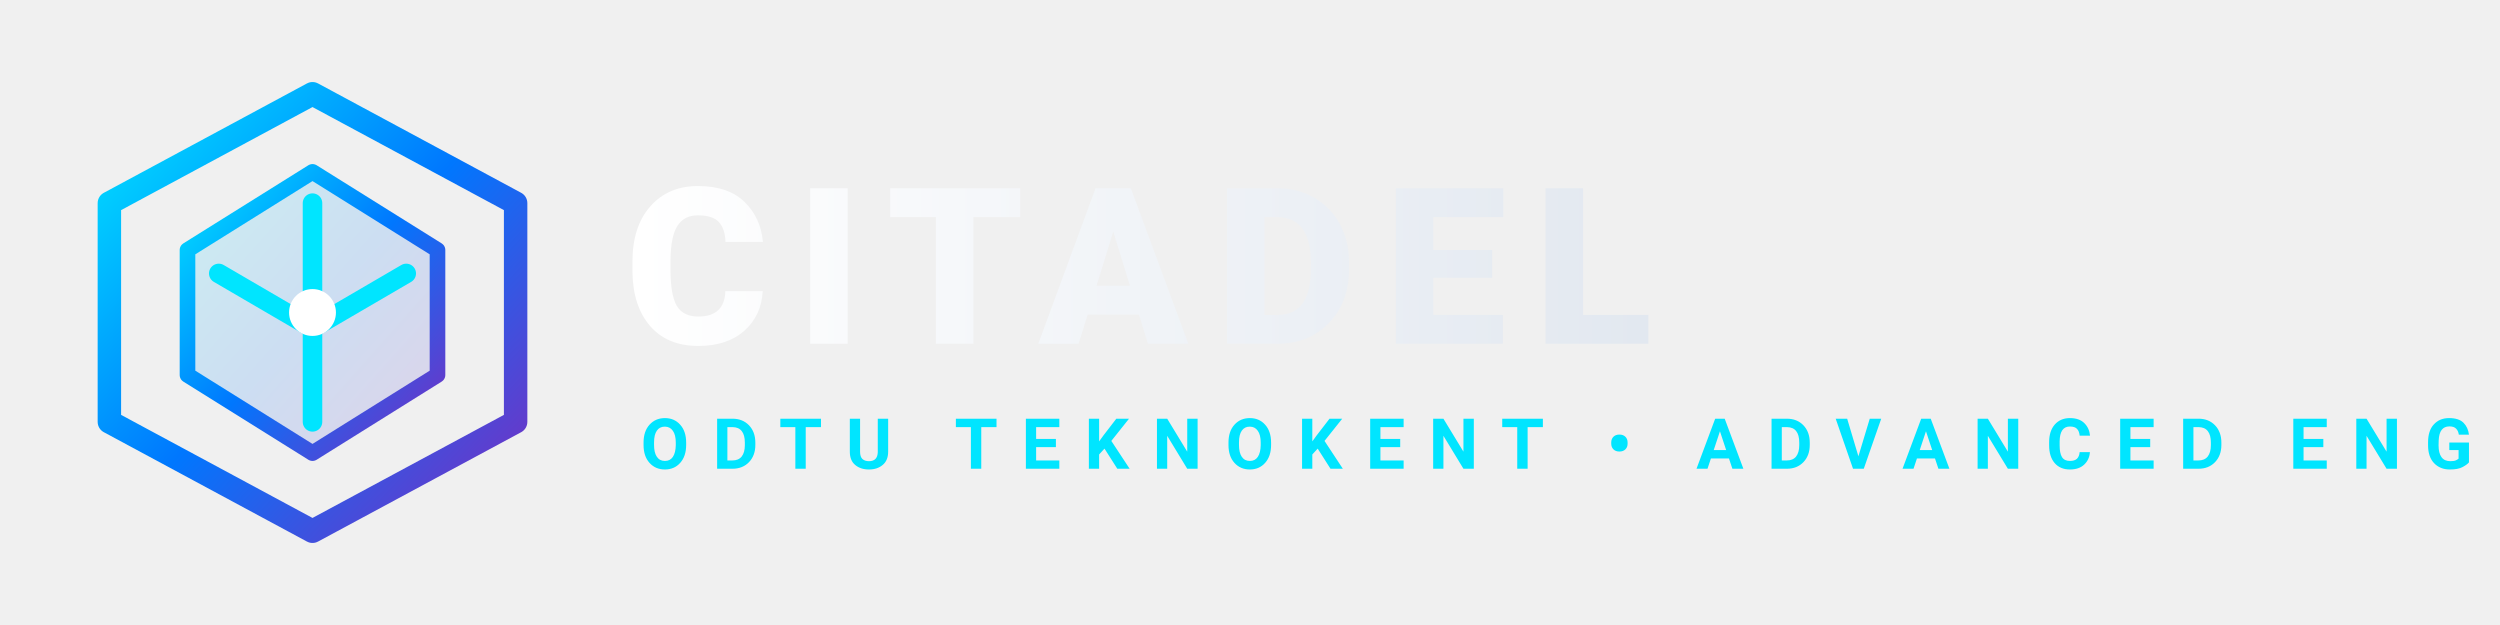
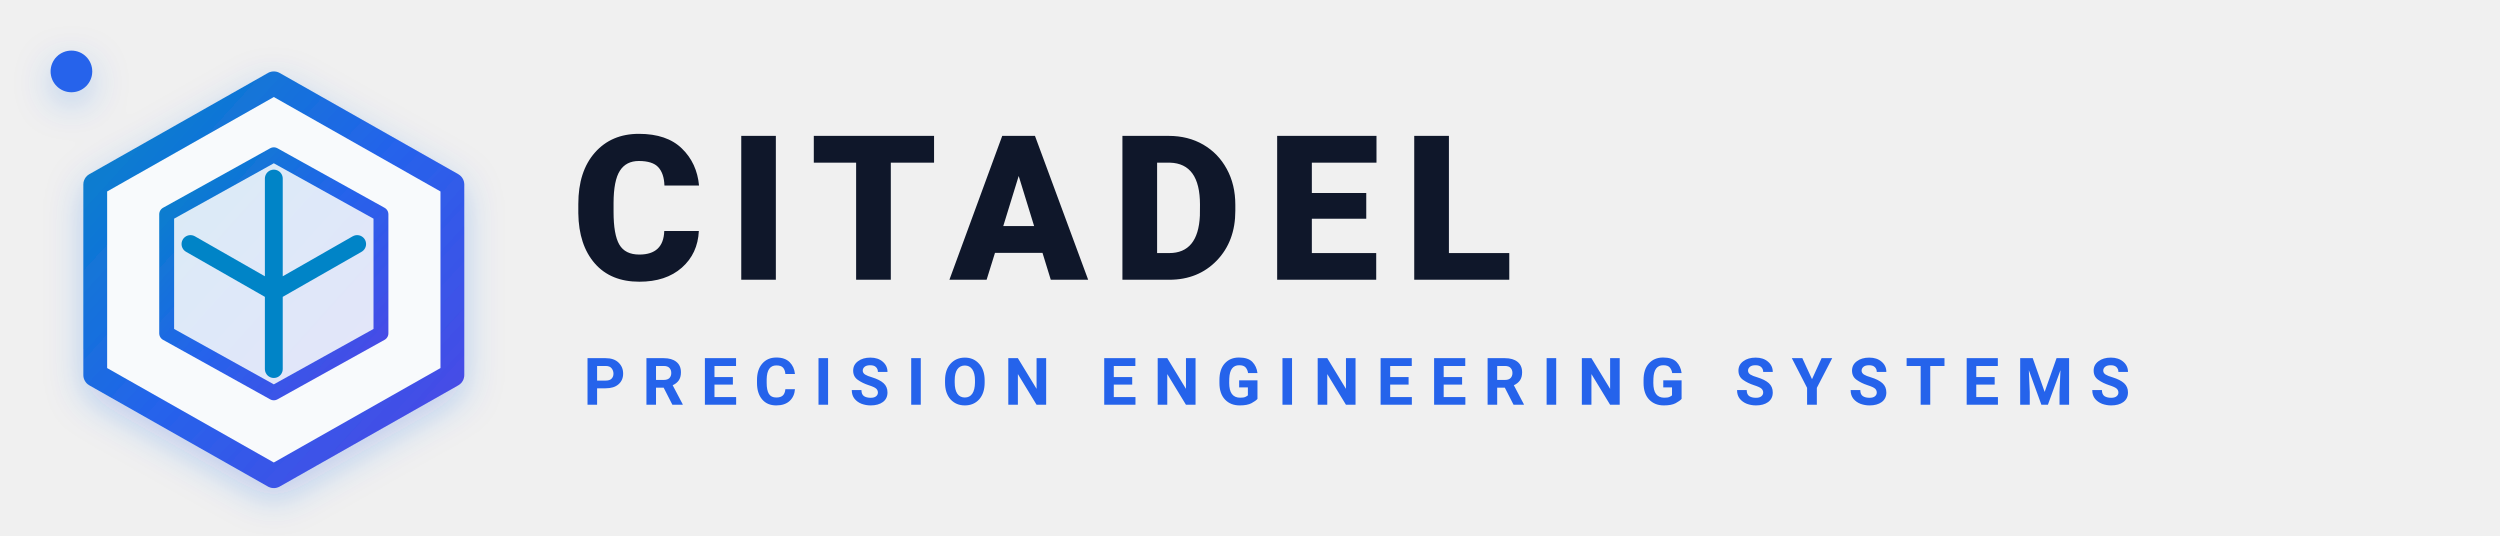
- <svg xmlns="http://www.w3.org/2000/svg" viewBox="0 0 320 80" width="320" height="80">
+ <svg xmlns="http://www.w3.org/2000/svg" viewBox="0 0 420 90" width="420" height="90">
  <defs>
    <linearGradient id="citadelGrad" x1="0%" y1="0%" x2="100%" y2="100%">
-       <stop offset="0%" stop-color="#00E5FF" />
-       <stop offset="50%" stop-color="#0077FE" />
-       <stop offset="100%" stop-color="#7B2CBF" />
+       <stop offset="0%" stop-color="#0284C7" />
+       <stop offset="50%" stop-color="#2563EB" />
+       <stop offset="100%" stop-color="#4F46E5" />
    </linearGradient>
-     <linearGradient id="textGrad" x1="0%" y1="0%" x2="100%" y2="0%">
-       <stop offset="0%" stop-color="#FFFFFF" />
-       <stop offset="100%" stop-color="#E2E8F0" />
-     </linearGradient>
+     <filter id="subtleGlow" x="-20%" y="-20%" width="140%" height="140%">
+       <feDropShadow dx="0" dy="2" stdDeviation="3" flood-color="#2563EB" flood-opacity="0.25" />
+     </filter>
  </defs>
-   <g transform="translate(10, 10)">
-     <polygon points="30,2 56,16 56,44 30,58 4,44 4,16" fill="none" stroke="url(#citadelGrad)" stroke-width="3" stroke-linejoin="round" />
-     <polygon points="30,12 46,22 46,38 30,48 14,38 14,22" fill="url(#citadelGrad)" fill-opacity="0.15" stroke="url(#citadelGrad)" stroke-width="2" stroke-linejoin="round" />
-     <path d="M 30,16 L 30,44 M 18,25 L 30,32 L 42,25" fill="none" stroke="#00E5FF" stroke-width="2.5" stroke-linecap="round" stroke-linejoin="round" />
-     <circle cx="30" cy="30" r="3" fill="#FFFFFF" />
+   <g transform="translate(12, 12)" filter="url(#subtleGlow)">
+     <polygon points="34,2 64,19 64,51 34,68 4,51 4,19" fill="#F8FAFC" stroke="url(#citadelGrad)" stroke-width="4" stroke-linejoin="round" />
+     <polygon points="34,14 52,24 52,44 34,54 16,44 16,24" fill="url(#citadelGrad)" fill-opacity="0.12" stroke="url(#citadelGrad)" stroke-width="2.5" stroke-linejoin="round" />
+     <path d="M 34,18 L 34,50 M 20,29 L 34,37 L 48,29" fill="none" stroke="#0284C7" stroke-width="3" stroke-linecap="round" stroke-linejoin="round" />
+     <circle cx="34, 34" r="3.5" fill="#2563EB" />
  </g>
-   <text x="80" y="44" font-family="-apple-system, BlinkMacSystemFont, 'Segoe UI', Roboto, 'Inter', 'Helvetica Neue', sans-serif" font-size="28" font-weight="800" letter-spacing="3.5" fill="url(#textGrad)">CITADEL</text>
-   <text x="82" y="60" font-family="-apple-system, BlinkMacSystemFont, 'Segoe UI', Roboto, 'Inter', 'Helvetica Neue', sans-serif" font-size="9" font-weight="600" letter-spacing="3" fill="#00E5FF">ODTU TEKNOKENT • ADVANCED ENGINEERING</text>
+   <text x="96" y="47" font-family="-apple-system, BlinkMacSystemFont, 'Segoe UI', Roboto, 'Inter', 'Helvetica Neue', sans-serif" font-size="34" font-weight="900" letter-spacing="4" fill="#0F172A">CITADEL</text>
+   <text x="98" y="68" font-family="-apple-system, BlinkMacSystemFont, 'Segoe UI', Roboto, 'Inter', 'Helvetica Neue', sans-serif" font-size="11" font-weight="700" letter-spacing="2.8" fill="#2563EB">PRECISION ENGINEERING SYSTEMS</text>
</svg>
